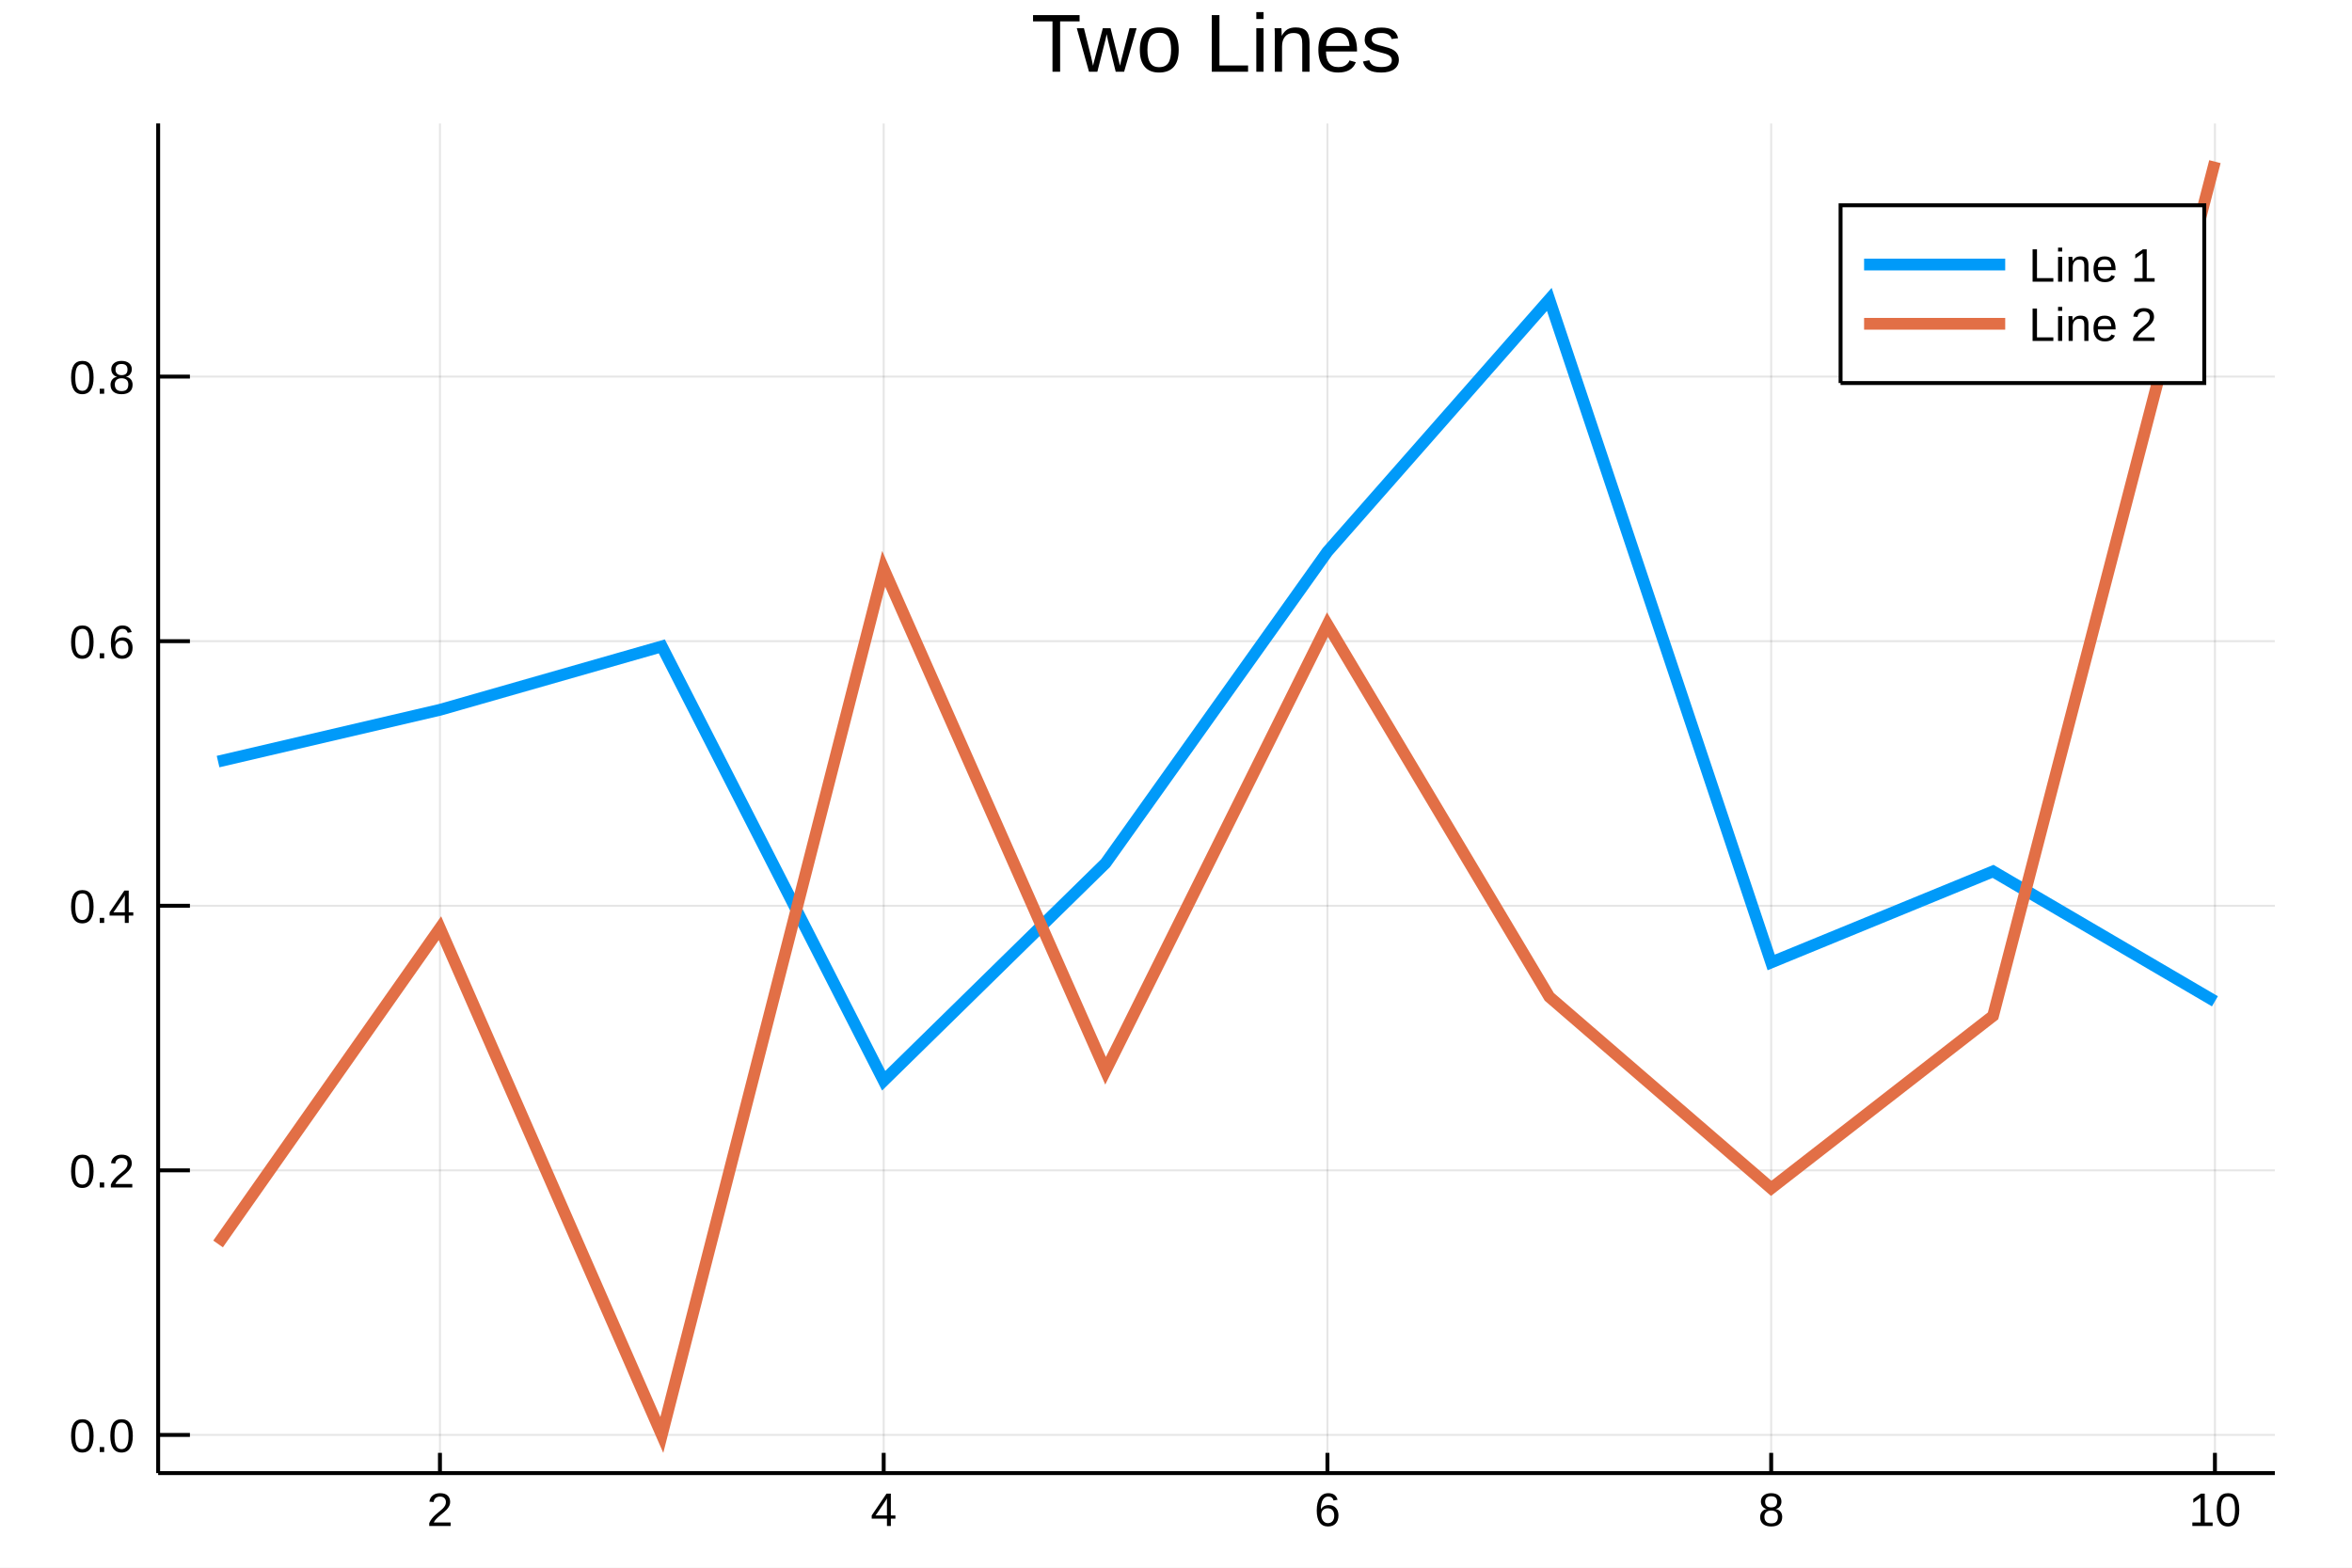
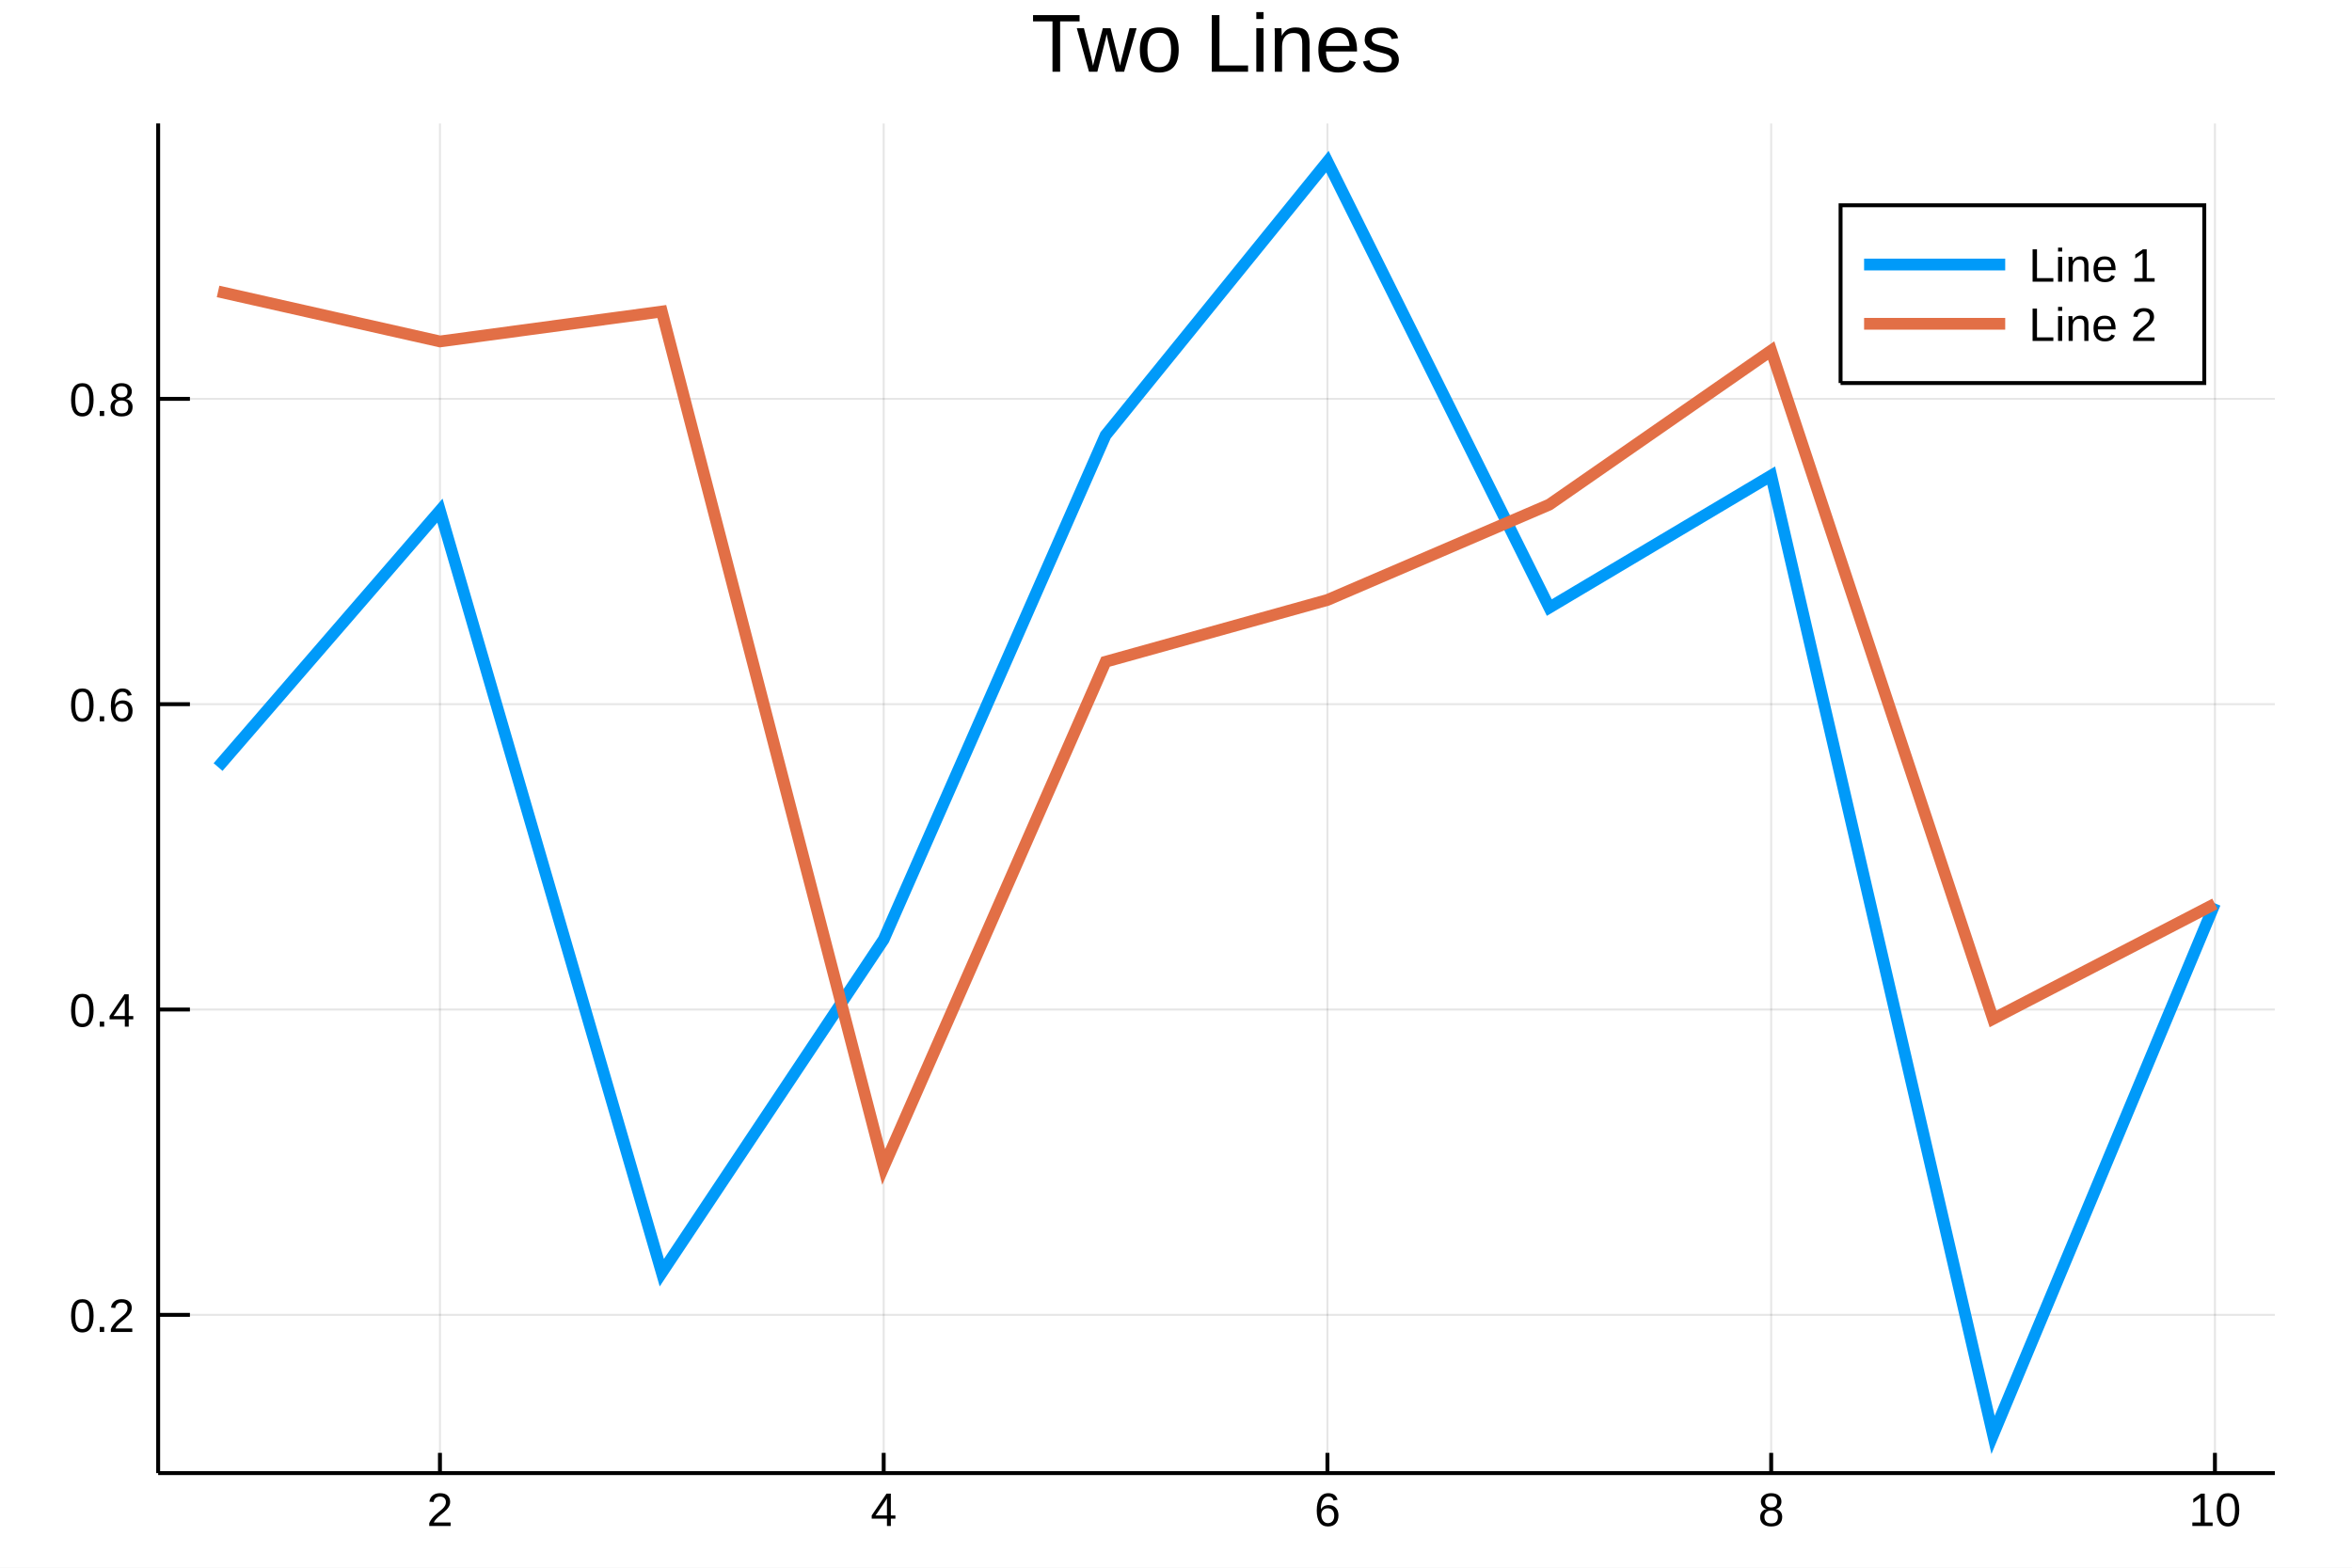
<svg xmlns="http://www.w3.org/2000/svg" width="600" height="400" viewBox="0 0 2400 1600">
  <defs>
-     <clipPath id="clip3400">
+     <clipPath id="clip4700">
      <rect x="0" y="0" width="2000" height="2000" />
    </clipPath>
  </defs>
  <defs>
-     <clipPath id="clip3401">
+     <clipPath id="clip4701">
      <rect x="0" y="0" width="2400" height="1600" />
    </clipPath>
  </defs>
-   <polygon clip-path="url(#clip3401)" points=" 0,1600 2400,1600 2400,0 0,0    " fill="#ffffff" fill-rule="evenodd" fill-opacity="1" />
+   <polygon clip-path="url(#clip4701)" points=" 0,1600 2400,1600 2400,0 0,0    " fill="#ffffff" fill-rule="evenodd" fill-opacity="1" />
  <defs>
-     <clipPath id="clip3402">
+     <clipPath id="clip4702">
      <rect x="480" y="0" width="1681" height="1600" />
    </clipPath>
  </defs>
-   <polygon clip-path="url(#clip3401)" points=" 161.394,1503.47 2321.26,1503.47 2321.26,125.984 161.394,125.984    " fill="#ffffff" fill-rule="evenodd" fill-opacity="1" />
+   <polygon clip-path="url(#clip4701)" points=" 161.394,1503.47 2321.26,1503.47 2321.26,125.984 161.394,125.984    " fill="#ffffff" fill-rule="evenodd" fill-opacity="1" />
  <defs>
-     <clipPath id="clip3403">
+     <clipPath id="clip4703">
      <rect x="161" y="125" width="2161" height="1378" />
    </clipPath>
  </defs>
-   <polyline clip-path="url(#clip3403)" style="stroke:#000000; stroke-width:2; stroke-opacity:0.1; fill:none" points="   448.923,1503.47 448.923,125.984    " />
-   <polyline clip-path="url(#clip3403)" style="stroke:#000000; stroke-width:2; stroke-opacity:0.1; fill:none" points="   901.725,1503.47 901.725,125.984    " />
-   <polyline clip-path="url(#clip3403)" style="stroke:#000000; stroke-width:2; stroke-opacity:0.1; fill:none" points="   1354.53,1503.47 1354.53,125.984    " />
-   <polyline clip-path="url(#clip3403)" style="stroke:#000000; stroke-width:2; stroke-opacity:0.1; fill:none" points="   1807.33,1503.47 1807.33,125.984    " />
-   <polyline clip-path="url(#clip3403)" style="stroke:#000000; stroke-width:2; stroke-opacity:0.1; fill:none" points="   2260.13,1503.47 2260.13,125.984    " />
-   <polyline clip-path="url(#clip3403)" style="stroke:#000000; stroke-width:2; stroke-opacity:0.1; fill:none" points="   161.394,1464.51 2321.26,1464.51    " />
-   <polyline clip-path="url(#clip3403)" style="stroke:#000000; stroke-width:2; stroke-opacity:0.1; fill:none" points="   161.394,1194.47 2321.26,1194.47    " />
-   <polyline clip-path="url(#clip3403)" style="stroke:#000000; stroke-width:2; stroke-opacity:0.1; fill:none" points="   161.394,924.436 2321.26,924.436    " />
-   <polyline clip-path="url(#clip3403)" style="stroke:#000000; stroke-width:2; stroke-opacity:0.1; fill:none" points="   161.394,654.398 2321.26,654.398    " />
-   <polyline clip-path="url(#clip3403)" style="stroke:#000000; stroke-width:2; stroke-opacity:0.1; fill:none" points="   161.394,384.359 2321.26,384.359    " />
-   <polyline clip-path="url(#clip3401)" style="stroke:#000000; stroke-width:4; stroke-opacity:1; fill:none" points="   161.394,1503.47 2321.26,1503.47    " />
-   <polyline clip-path="url(#clip3401)" style="stroke:#000000; stroke-width:4; stroke-opacity:1; fill:none" points="   161.394,1503.47 161.394,125.984    " />
-   <polyline clip-path="url(#clip3401)" style="stroke:#000000; stroke-width:4; stroke-opacity:1; fill:none" points="   448.923,1503.47 448.923,1482.81    " />
-   <polyline clip-path="url(#clip3401)" style="stroke:#000000; stroke-width:4; stroke-opacity:1; fill:none" points="   901.725,1503.47 901.725,1482.81    " />
-   <polyline clip-path="url(#clip3401)" style="stroke:#000000; stroke-width:4; stroke-opacity:1; fill:none" points="   1354.53,1503.47 1354.53,1482.81    " />
-   <polyline clip-path="url(#clip3401)" style="stroke:#000000; stroke-width:4; stroke-opacity:1; fill:none" points="   1807.33,1503.47 1807.33,1482.81    " />
-   <polyline clip-path="url(#clip3401)" style="stroke:#000000; stroke-width:4; stroke-opacity:1; fill:none" points="   2260.13,1503.47 2260.13,1482.81    " />
-   <polyline clip-path="url(#clip3401)" style="stroke:#000000; stroke-width:4; stroke-opacity:1; fill:none" points="   161.394,1464.51 193.792,1464.51    " />
-   <polyline clip-path="url(#clip3401)" style="stroke:#000000; stroke-width:4; stroke-opacity:1; fill:none" points="   161.394,1194.47 193.792,1194.47    " />
-   <polyline clip-path="url(#clip3401)" style="stroke:#000000; stroke-width:4; stroke-opacity:1; fill:none" points="   161.394,924.436 193.792,924.436    " />
-   <polyline clip-path="url(#clip3401)" style="stroke:#000000; stroke-width:4; stroke-opacity:1; fill:none" points="   161.394,654.398 193.792,654.398    " />
-   <polyline clip-path="url(#clip3401)" style="stroke:#000000; stroke-width:4; stroke-opacity:1; fill:none" points="   161.394,384.359 193.792,384.359    " />
-   <g clip-path="url(#clip3401)">
+   <polyline clip-path="url(#clip4703)" style="stroke:#000000; stroke-width:2; stroke-opacity:0.1; fill:none" points="   448.923,1503.47 448.923,125.984    " />
+   <polyline clip-path="url(#clip4703)" style="stroke:#000000; stroke-width:2; stroke-opacity:0.1; fill:none" points="   901.725,1503.47 901.725,125.984    " />
+   <polyline clip-path="url(#clip4703)" style="stroke:#000000; stroke-width:2; stroke-opacity:0.1; fill:none" points="   1354.53,1503.47 1354.53,125.984    " />
+   <polyline clip-path="url(#clip4703)" style="stroke:#000000; stroke-width:2; stroke-opacity:0.1; fill:none" points="   1807.33,1503.47 1807.33,125.984    " />
+   <polyline clip-path="url(#clip4703)" style="stroke:#000000; stroke-width:2; stroke-opacity:0.1; fill:none" points="   2260.13,1503.47 2260.13,125.984    " />
+   <polyline clip-path="url(#clip4703)" style="stroke:#000000; stroke-width:2; stroke-opacity:0.1; fill:none" points="   161.394,1341.95 2321.26,1341.95    " />
+   <polyline clip-path="url(#clip4703)" style="stroke:#000000; stroke-width:2; stroke-opacity:0.1; fill:none" points="   161.394,1030.33 2321.26,1030.33    " />
+   <polyline clip-path="url(#clip4703)" style="stroke:#000000; stroke-width:2; stroke-opacity:0.1; fill:none" points="   161.394,718.701 2321.26,718.701    " />
+   <polyline clip-path="url(#clip4703)" style="stroke:#000000; stroke-width:2; stroke-opacity:0.1; fill:none" points="   161.394,407.076 2321.26,407.076    " />
+   <polyline clip-path="url(#clip4701)" style="stroke:#000000; stroke-width:4; stroke-opacity:1; fill:none" points="   161.394,1503.47 2321.26,1503.47    " />
+   <polyline clip-path="url(#clip4701)" style="stroke:#000000; stroke-width:4; stroke-opacity:1; fill:none" points="   161.394,1503.47 161.394,125.984    " />
+   <polyline clip-path="url(#clip4701)" style="stroke:#000000; stroke-width:4; stroke-opacity:1; fill:none" points="   448.923,1503.47 448.923,1482.81    " />
+   <polyline clip-path="url(#clip4701)" style="stroke:#000000; stroke-width:4; stroke-opacity:1; fill:none" points="   901.725,1503.47 901.725,1482.81    " />
+   <polyline clip-path="url(#clip4701)" style="stroke:#000000; stroke-width:4; stroke-opacity:1; fill:none" points="   1354.53,1503.47 1354.53,1482.81    " />
+   <polyline clip-path="url(#clip4701)" style="stroke:#000000; stroke-width:4; stroke-opacity:1; fill:none" points="   1807.33,1503.47 1807.33,1482.81    " />
+   <polyline clip-path="url(#clip4701)" style="stroke:#000000; stroke-width:4; stroke-opacity:1; fill:none" points="   2260.13,1503.47 2260.13,1482.81    " />
+   <polyline clip-path="url(#clip4701)" style="stroke:#000000; stroke-width:4; stroke-opacity:1; fill:none" points="   161.394,1341.95 193.792,1341.95    " />
+   <polyline clip-path="url(#clip4701)" style="stroke:#000000; stroke-width:4; stroke-opacity:1; fill:none" points="   161.394,1030.33 193.792,1030.33    " />
+   <polyline clip-path="url(#clip4701)" style="stroke:#000000; stroke-width:4; stroke-opacity:1; fill:none" points="   161.394,718.701 193.792,718.701    " />
+   <polyline clip-path="url(#clip4701)" style="stroke:#000000; stroke-width:4; stroke-opacity:1; fill:none" points="   161.394,407.076 193.792,407.076    " />
+   <g clip-path="url(#clip4701)">
    <text style="fill:#000000; fill-opacity:1; font-family:Arial,Helvetica Neue,Helvetica,sans-serif; font-size:48px; text-anchor:middle;" transform="rotate(0, 448.923, 1557.47)" x="448.923" y="1557.47">2</text>
  </g>
-   <g clip-path="url(#clip3401)">
+   <g clip-path="url(#clip4701)">
    <text style="fill:#000000; fill-opacity:1; font-family:Arial,Helvetica Neue,Helvetica,sans-serif; font-size:48px; text-anchor:middle;" transform="rotate(0, 901.725, 1557.47)" x="901.725" y="1557.47">4</text>
  </g>
-   <g clip-path="url(#clip3401)">
+   <g clip-path="url(#clip4701)">
    <text style="fill:#000000; fill-opacity:1; font-family:Arial,Helvetica Neue,Helvetica,sans-serif; font-size:48px; text-anchor:middle;" transform="rotate(0, 1354.53, 1557.47)" x="1354.53" y="1557.47">6</text>
  </g>
-   <g clip-path="url(#clip3401)">
+   <g clip-path="url(#clip4701)">
    <text style="fill:#000000; fill-opacity:1; font-family:Arial,Helvetica Neue,Helvetica,sans-serif; font-size:48px; text-anchor:middle;" transform="rotate(0, 1807.33, 1557.47)" x="1807.33" y="1557.47">8</text>
  </g>
-   <g clip-path="url(#clip3401)">
+   <g clip-path="url(#clip4701)">
    <text style="fill:#000000; fill-opacity:1; font-family:Arial,Helvetica Neue,Helvetica,sans-serif; font-size:48px; text-anchor:middle;" transform="rotate(0, 2260.13, 1557.47)" x="2260.13" y="1557.47">10</text>
  </g>
-   <g clip-path="url(#clip3401)">
-     <text style="fill:#000000; fill-opacity:1; font-family:Arial,Helvetica Neue,Helvetica,sans-serif; font-size:48px; text-anchor:end;" transform="rotate(0, 137.394, 1482.01)" x="137.394" y="1482.01">0.0</text>
+   <g clip-path="url(#clip4701)">
+     <text style="fill:#000000; fill-opacity:1; font-family:Arial,Helvetica Neue,Helvetica,sans-serif; font-size:48px; text-anchor:end;" transform="rotate(0, 137.394, 1359.45)" x="137.394" y="1359.45">0.2</text>
  </g>
-   <g clip-path="url(#clip3401)">
-     <text style="fill:#000000; fill-opacity:1; font-family:Arial,Helvetica Neue,Helvetica,sans-serif; font-size:48px; text-anchor:end;" transform="rotate(0, 137.394, 1211.97)" x="137.394" y="1211.97">0.2</text>
+   <g clip-path="url(#clip4701)">
+     <text style="fill:#000000; fill-opacity:1; font-family:Arial,Helvetica Neue,Helvetica,sans-serif; font-size:48px; text-anchor:end;" transform="rotate(0, 137.394, 1047.83)" x="137.394" y="1047.83">0.4</text>
  </g>
-   <g clip-path="url(#clip3401)">
-     <text style="fill:#000000; fill-opacity:1; font-family:Arial,Helvetica Neue,Helvetica,sans-serif; font-size:48px; text-anchor:end;" transform="rotate(0, 137.394, 941.936)" x="137.394" y="941.936">0.4</text>
+   <g clip-path="url(#clip4701)">
+     <text style="fill:#000000; fill-opacity:1; font-family:Arial,Helvetica Neue,Helvetica,sans-serif; font-size:48px; text-anchor:end;" transform="rotate(0, 137.394, 736.201)" x="137.394" y="736.201">0.6</text>
  </g>
-   <g clip-path="url(#clip3401)">
-     <text style="fill:#000000; fill-opacity:1; font-family:Arial,Helvetica Neue,Helvetica,sans-serif; font-size:48px; text-anchor:end;" transform="rotate(0, 137.394, 671.898)" x="137.394" y="671.898">0.6</text>
+   <g clip-path="url(#clip4701)">
+     <text style="fill:#000000; fill-opacity:1; font-family:Arial,Helvetica Neue,Helvetica,sans-serif; font-size:48px; text-anchor:end;" transform="rotate(0, 137.394, 424.576)" x="137.394" y="424.576">0.8</text>
  </g>
-   <g clip-path="url(#clip3401)">
-     <text style="fill:#000000; fill-opacity:1; font-family:Arial,Helvetica Neue,Helvetica,sans-serif; font-size:48px; text-anchor:end;" transform="rotate(0, 137.394, 401.859)" x="137.394" y="401.859">0.8</text>
-   </g>
-   <g clip-path="url(#clip3401)">
+   <g clip-path="url(#clip4701)">
    <text style="fill:#000000; fill-opacity:1; font-family:Arial,Helvetica Neue,Helvetica,sans-serif; font-size:84px; text-anchor:middle;" transform="rotate(0, 1241.33, 73.2)" x="1241.33" y="73.2">Two Lines</text>
  </g>
-   <polyline clip-path="url(#clip3403)" style="stroke:#009af9; stroke-width:12; stroke-opacity:1; fill:none" points="   222.522,777.273 448.923,724.446 675.324,659.711 901.725,1103 1128.13,880.954 1354.53,562.991 1580.93,305.575 1807.33,982.27 2033.73,889.341 2260.13,1021.94       " />
-   <polyline clip-path="url(#clip3403)" style="stroke:#e26f46; stroke-width:12; stroke-opacity:1; fill:none" points="   222.522,1269.59 448.923,947.329 675.324,1464.49 901.725,580.588 1128.13,1092.83 1354.53,637.507 1580.93,1017.39 1807.33,1212.82 2033.73,1036.8 2260.13,164.97       " />
-   <polygon clip-path="url(#clip3401)" points=" 1878.14,390.944 2249.26,390.944 2249.26,209.504 1878.14,209.504    " fill="#ffffff" fill-rule="evenodd" fill-opacity="1" />
-   <polyline clip-path="url(#clip3401)" style="stroke:#000000; stroke-width:4; stroke-opacity:1; fill:none" points="   1878.14,390.944 2249.26,390.944 2249.26,209.504 1878.14,209.504 1878.14,390.944    " />
-   <polyline clip-path="url(#clip3401)" style="stroke:#009af9; stroke-width:12; stroke-opacity:1; fill:none" points="   1902.14,269.984 2046.14,269.984    " />
-   <g clip-path="url(#clip3401)">
+   <polyline clip-path="url(#clip4703)" style="stroke:#009af9; stroke-width:12; stroke-opacity:1; fill:none" points="   222.522,782.852 448.923,521.155 675.324,1298.91 901.725,958.849 1128.13,444.233 1354.53,164.97 1580.93,620.076 1807.33,485.398 2033.73,1464.49 2260.13,921.967       " />
+   <polyline clip-path="url(#clip4703)" style="stroke:#e26f46; stroke-width:12; stroke-opacity:1; fill:none" points="   222.522,297.447 448.923,348.481 675.324,317.959 901.725,1190.97 1128.13,675.393 1354.53,612.322 1580.93,515.012 1807.33,357.822 2033.73,1039.88 2260.13,922.489       " />
+   <polygon clip-path="url(#clip4701)" points=" 1878.14,390.944 2249.26,390.944 2249.26,209.504 1878.14,209.504    " fill="#ffffff" fill-rule="evenodd" fill-opacity="1" />
+   <polyline clip-path="url(#clip4701)" style="stroke:#000000; stroke-width:4; stroke-opacity:1; fill:none" points="   1878.14,390.944 2249.26,390.944 2249.26,209.504 1878.14,209.504 1878.14,390.944    " />
+   <polyline clip-path="url(#clip4701)" style="stroke:#009af9; stroke-width:12; stroke-opacity:1; fill:none" points="   1902.14,269.984 2046.14,269.984    " />
+   <g clip-path="url(#clip4701)">
    <text style="fill:#000000; fill-opacity:1; font-family:Arial,Helvetica Neue,Helvetica,sans-serif; font-size:48px; text-anchor:start;" transform="rotate(0, 2070.14, 287.484)" x="2070.14" y="287.484">Line 1</text>
  </g>
-   <polyline clip-path="url(#clip3401)" style="stroke:#e26f46; stroke-width:12; stroke-opacity:1; fill:none" points="   1902.14,330.464 2046.14,330.464    " />
-   <g clip-path="url(#clip3401)">
+   <polyline clip-path="url(#clip4701)" style="stroke:#e26f46; stroke-width:12; stroke-opacity:1; fill:none" points="   1902.14,330.464 2046.14,330.464    " />
+   <g clip-path="url(#clip4701)">
    <text style="fill:#000000; fill-opacity:1; font-family:Arial,Helvetica Neue,Helvetica,sans-serif; font-size:48px; text-anchor:start;" transform="rotate(0, 2070.14, 347.964)" x="2070.14" y="347.964">Line 2</text>
  </g>
</svg>
